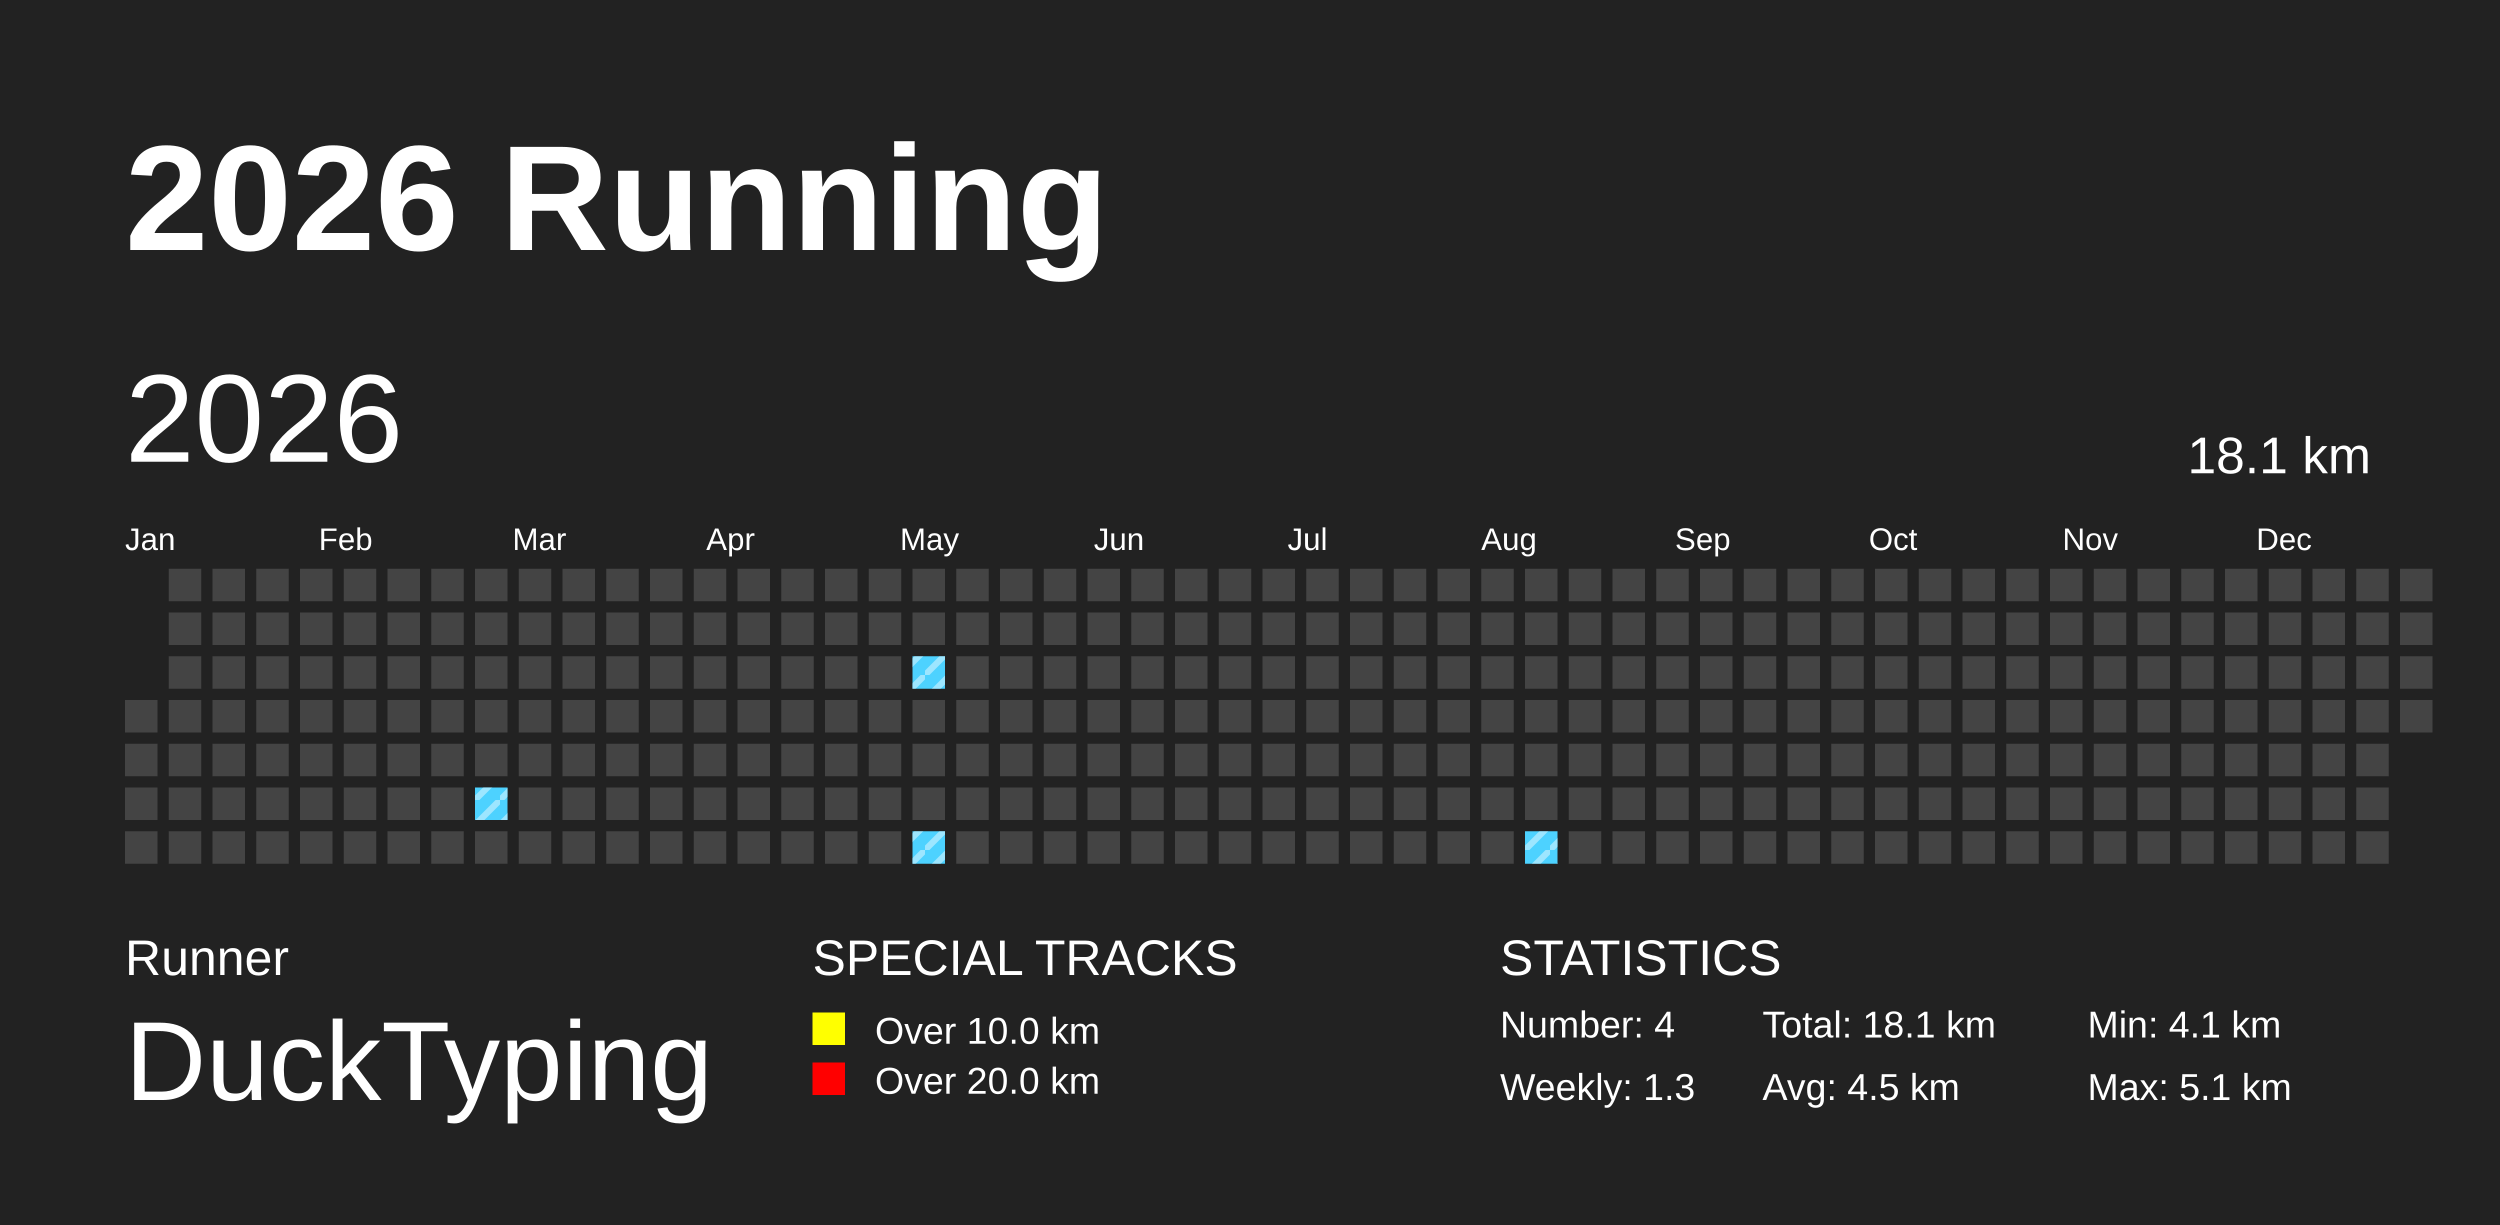
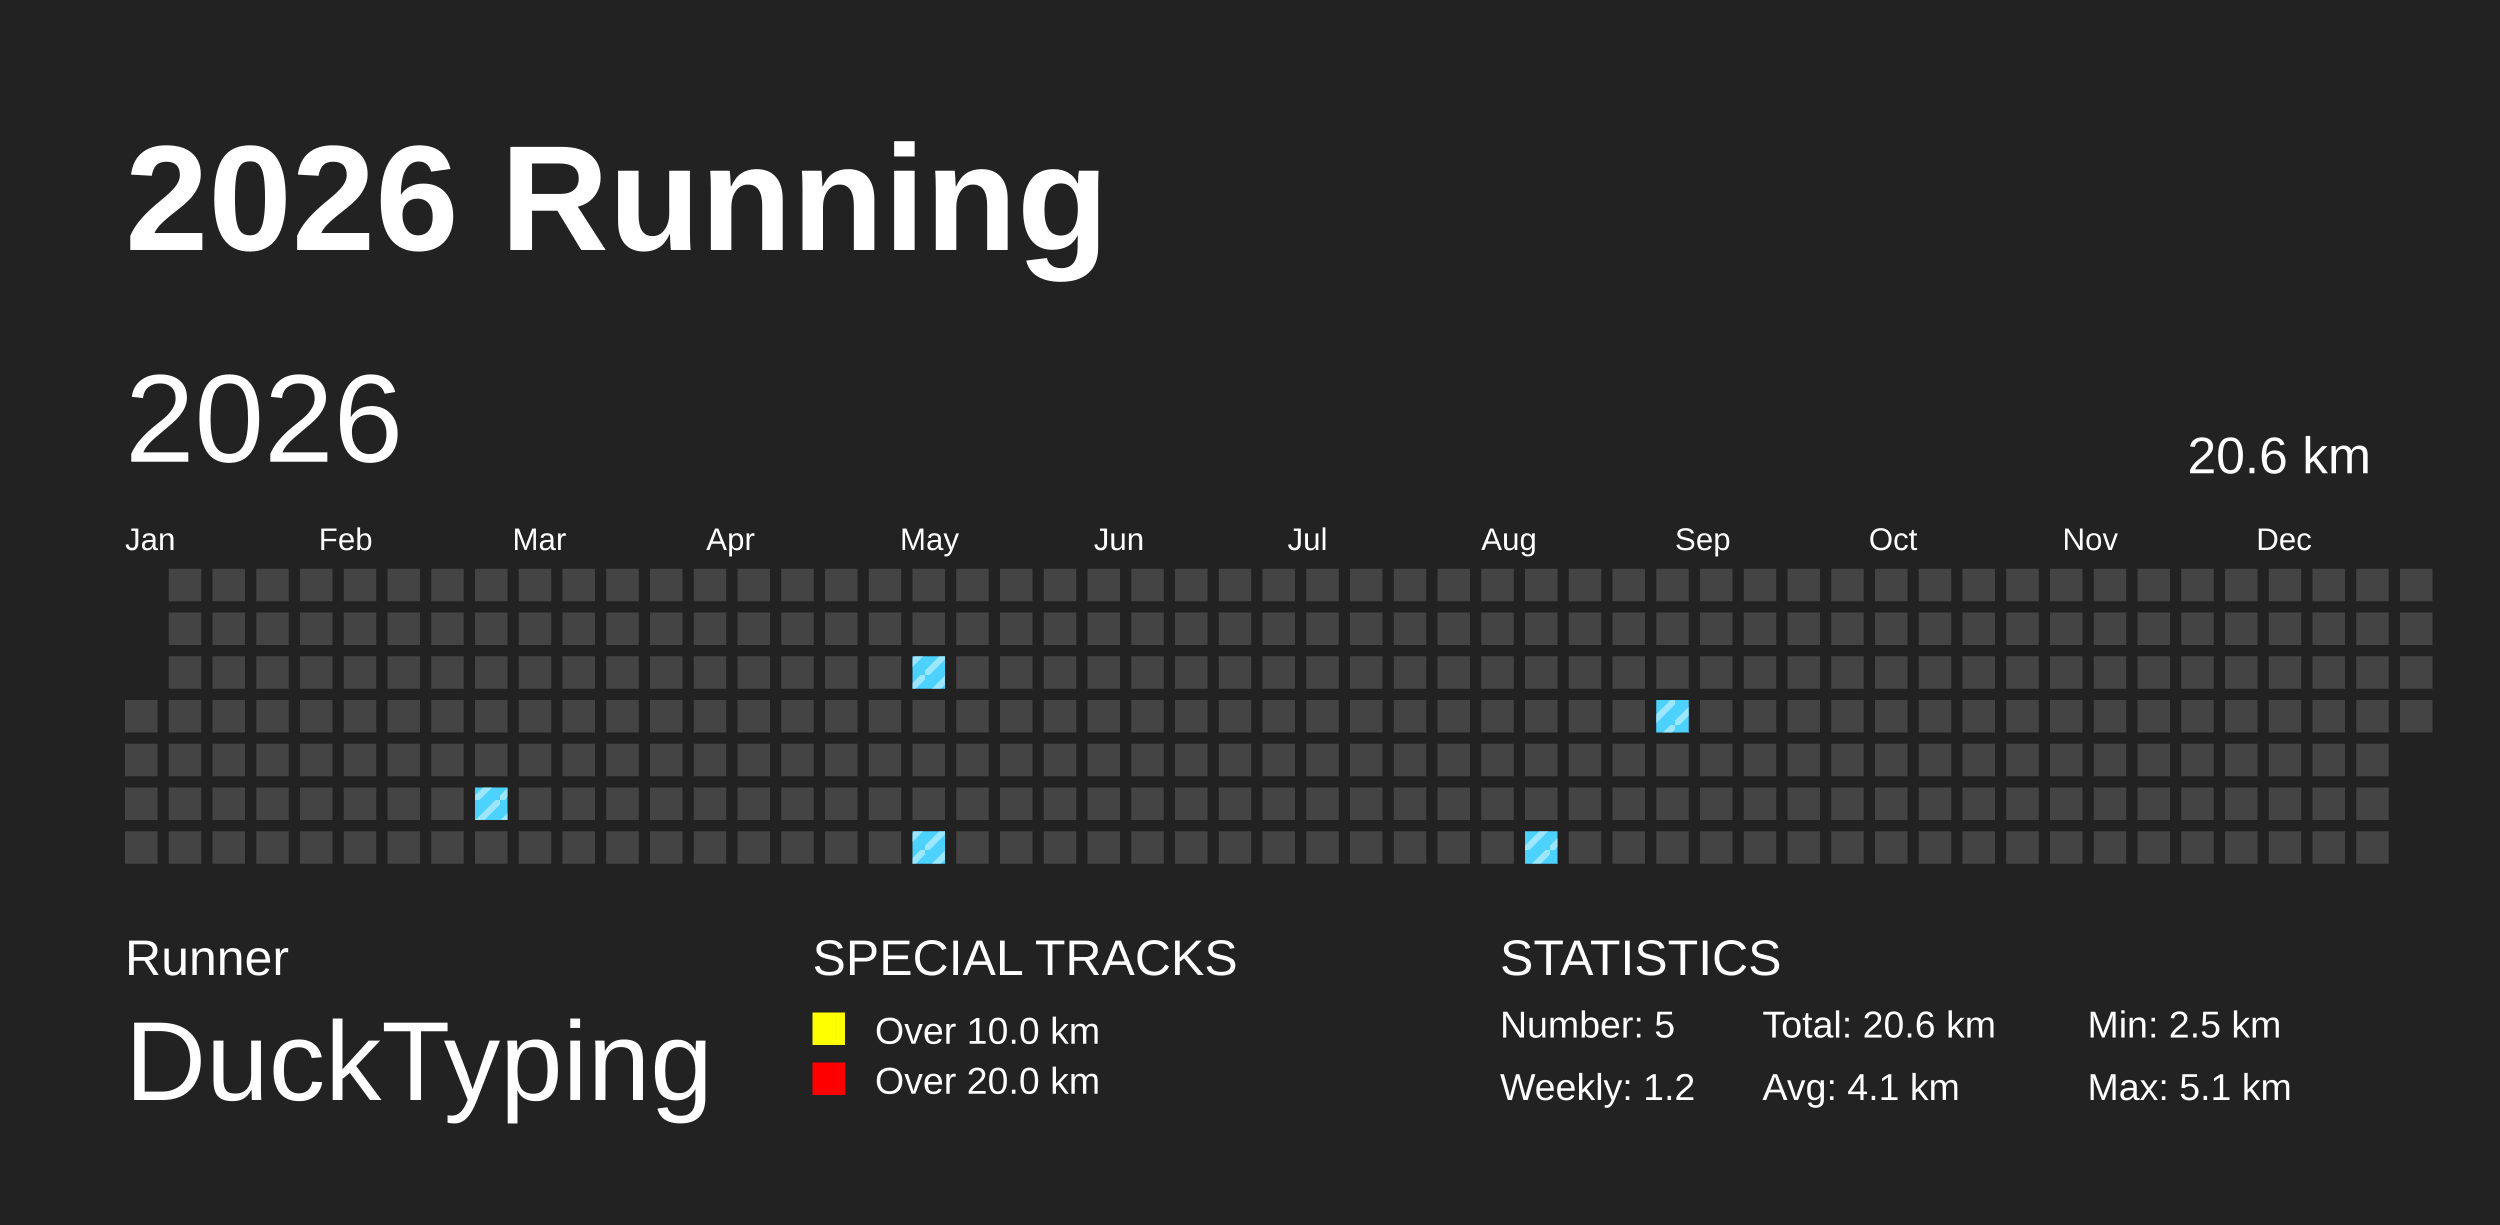
<svg xmlns="http://www.w3.org/2000/svg" baseProfile="full" height="98mm" version="1.1" viewBox="0,0,200,98" width="200mm">
  <defs>
    <pattern height="2" id="indoor-stripe" patternUnits="userSpaceOnUse" width="2">
      <line stroke="white" stroke-opacity="0.45" stroke-width="0.5" x1="0" x2="2" y1="2" y2="0" />
    </pattern>
  </defs>
  <rect fill="#222222" height="98" width="200" x="0" y="0" />
  <text fill="#FFFFFF" style="font-size:12px; font-family:Arial; font-weight:bold;" x="10" y="20">2026 Running</text>
  <text fill="#FFFFFF" style="font-size:4px; font-family:Arial" x="10" y="78">Runner</text>
  <text fill="#FFFFFF" style="font-size:9px; font-family:Arial" x="10" y="88">DuckTyping</text>
  <text fill="#FFFFFF" style="font-size:4px; font-family:Arial" x="65" y="78">SPECIAL TRACKS</text>
  <rect fill="yellow" height="2.6" width="2.6" x="65" y="81" />
  <text fill="#FFFFFF" style="font-size:3px; font-family:Arial" x="70" y="83.5">Over 10.0 km</text>
  <rect fill="red" height="2.6" width="2.6" x="65" y="85" />
  <text fill="#FFFFFF" style="font-size:3px; font-family:Arial" x="70" y="87.5">Over 20.0 km</text>
  <text fill="#FFFFFF" style="font-size:4px; font-family:Arial" x="120" y="78">STATISTICS</text>
-   <text fill="#FFFFFF" style="font-size:3px; font-family:Arial" x="120" y="83">Number: 4</text>
-   <text fill="#FFFFFF" style="font-size:3px; font-family:Arial" x="120" y="88">Weekly: 1.3</text>
-   <text fill="#FFFFFF" style="font-size:3px; font-family:Arial" x="141" y="83">Total: 18.1 km</text>
-   <text fill="#FFFFFF" style="font-size:3px; font-family:Arial" x="141" y="88">Avg: 4.5 km</text>
-   <text fill="#FFFFFF" style="font-size:3px; font-family:Arial" x="167" y="83">Min: 4.1 km</text>
+   <text fill="#FFFFFF" style="font-size:3px; font-family:Arial" x="120" y="83">Number: 5</text>
+   <text fill="#FFFFFF" style="font-size:3px; font-family:Arial" x="120" y="88">Weekly: 1.2</text>
+   <text fill="#FFFFFF" style="font-size:3px; font-family:Arial" x="141" y="83">Total: 20.6 km</text>
+   <text fill="#FFFFFF" style="font-size:3px; font-family:Arial" x="141" y="88">Avg: 4.1 km</text>
+   <text fill="#FFFFFF" style="font-size:3px; font-family:Arial" x="167" y="83">Min: 2.5 km</text>
  <text fill="#FFFFFF" style="font-size:3px; font-family:Arial" x="167" y="88">Max: 5.1 km</text>
  <text dominant-baseline="hanging" fill="#FFFFFF" style="font-size:10.0px; font-family:Arial;" x="10" y="30">2026</text>
-   <text dominant-baseline="hanging" fill="#FFFFFF" style="font-size:4.125px; font-family:Arial;" x="175" y="35">18.1 km</text>
+   <text dominant-baseline="hanging" fill="#FFFFFF" style="font-size:4.125px; font-family:Arial;" x="175" y="35">20.6 km</text>
  <text fill="#FFFFFF" style="font-size:2.5px; font-family:Arial" x="10.0" y="44">Jan</text>
  <text fill="#FFFFFF" style="font-size:2.5px; font-family:Arial" x="25.5" y="44">Feb</text>
  <text fill="#FFFFFF" style="font-size:2.5px; font-family:Arial" x="41.0" y="44">Mar</text>
  <text fill="#FFFFFF" style="font-size:2.5px; font-family:Arial" x="56.5" y="44">Apr</text>
  <text fill="#FFFFFF" style="font-size:2.5px; font-family:Arial" x="72.0" y="44">May</text>
  <text fill="#FFFFFF" style="font-size:2.5px; font-family:Arial" x="87.5" y="44">Jun</text>
  <text fill="#FFFFFF" style="font-size:2.5px; font-family:Arial" x="103.0" y="44">Jul</text>
  <text fill="#FFFFFF" style="font-size:2.5px; font-family:Arial" x="118.5" y="44">Aug</text>
  <text fill="#FFFFFF" style="font-size:2.5px; font-family:Arial" x="134.0" y="44">Sep</text>
  <text fill="#FFFFFF" style="font-size:2.5px; font-family:Arial" x="149.5" y="44">Oct</text>
  <text fill="#FFFFFF" style="font-size:2.5px; font-family:Arial" x="165.0" y="44">Nov</text>
  <text fill="#FFFFFF" style="font-size:2.5px; font-family:Arial" x="180.5" y="44">Dec</text>
  <rect fill="#444444" height="2.6" width="2.6" x="10.0" y="56.0" />
  <rect fill="#444444" height="2.6" width="2.6" x="10.0" y="59.5" />
  <rect fill="#444444" height="2.6" width="2.6" x="10.0" y="63.0" />
  <rect fill="#444444" height="2.6" width="2.6" x="10.0" y="66.5" />
  <rect fill="#444444" height="2.6" width="2.6" x="13.5" y="45.5" />
  <rect fill="#444444" height="2.6" width="2.6" x="13.5" y="49.0" />
  <rect fill="#444444" height="2.6" width="2.6" x="13.5" y="52.5" />
  <rect fill="#444444" height="2.6" width="2.6" x="13.5" y="56.0" />
  <rect fill="#444444" height="2.6" width="2.6" x="13.5" y="59.5" />
  <rect fill="#444444" height="2.6" width="2.6" x="13.5" y="63.0" />
  <rect fill="#444444" height="2.6" width="2.6" x="13.5" y="66.5" />
  <rect fill="#444444" height="2.6" width="2.6" x="17.0" y="45.5" />
  <rect fill="#444444" height="2.6" width="2.6" x="17.0" y="49.0" />
  <rect fill="#444444" height="2.6" width="2.6" x="17.0" y="52.5" />
  <rect fill="#444444" height="2.6" width="2.6" x="17.0" y="56.0" />
  <rect fill="#444444" height="2.6" width="2.6" x="17.0" y="59.5" />
  <rect fill="#444444" height="2.6" width="2.6" x="17.0" y="63.0" />
  <rect fill="#444444" height="2.6" width="2.6" x="17.0" y="66.5" />
  <rect fill="#444444" height="2.6" width="2.6" x="20.5" y="45.5" />
  <rect fill="#444444" height="2.6" width="2.6" x="20.5" y="49.0" />
  <rect fill="#444444" height="2.6" width="2.6" x="20.5" y="52.5" />
  <rect fill="#444444" height="2.6" width="2.6" x="20.5" y="56.0" />
  <rect fill="#444444" height="2.6" width="2.6" x="20.5" y="59.5" />
  <rect fill="#444444" height="2.6" width="2.6" x="20.5" y="63.0" />
  <rect fill="#444444" height="2.6" width="2.6" x="20.5" y="66.5" />
  <rect fill="#444444" height="2.6" width="2.6" x="24.0" y="45.5" />
  <rect fill="#444444" height="2.6" width="2.6" x="24.0" y="49.0" />
  <rect fill="#444444" height="2.6" width="2.6" x="24.0" y="52.5" />
  <rect fill="#444444" height="2.6" width="2.6" x="24.0" y="56.0" />
  <rect fill="#444444" height="2.6" width="2.6" x="24.0" y="59.5" />
  <rect fill="#444444" height="2.6" width="2.6" x="24.0" y="63.0" />
  <rect fill="#444444" height="2.6" width="2.6" x="24.0" y="66.5" />
  <rect fill="#444444" height="2.6" width="2.6" x="27.5" y="45.5" />
  <rect fill="#444444" height="2.6" width="2.6" x="27.5" y="49.0" />
  <rect fill="#444444" height="2.6" width="2.6" x="27.5" y="52.5" />
  <rect fill="#444444" height="2.6" width="2.6" x="27.5" y="56.0" />
  <rect fill="#444444" height="2.6" width="2.6" x="27.5" y="59.5" />
  <rect fill="#444444" height="2.6" width="2.6" x="27.5" y="63.0" />
  <rect fill="#444444" height="2.6" width="2.6" x="27.5" y="66.5" />
  <rect fill="#444444" height="2.6" width="2.6" x="31.0" y="45.5" />
  <rect fill="#444444" height="2.6" width="2.6" x="31.0" y="49.0" />
  <rect fill="#444444" height="2.6" width="2.6" x="31.0" y="52.5" />
  <rect fill="#444444" height="2.6" width="2.6" x="31.0" y="56.0" />
  <rect fill="#444444" height="2.6" width="2.6" x="31.0" y="59.5" />
  <rect fill="#444444" height="2.6" width="2.6" x="31.0" y="63.0" />
  <rect fill="#444444" height="2.6" width="2.6" x="31.0" y="66.5" />
  <rect fill="#444444" height="2.6" width="2.6" x="34.5" y="45.5" />
  <rect fill="#444444" height="2.6" width="2.6" x="34.5" y="49.0" />
  <rect fill="#444444" height="2.6" width="2.6" x="34.5" y="52.5" />
  <rect fill="#444444" height="2.6" width="2.6" x="34.5" y="56.0" />
  <rect fill="#444444" height="2.6" width="2.6" x="34.5" y="59.5" />
  <rect fill="#444444" height="2.6" width="2.6" x="34.5" y="63.0" />
  <rect fill="#444444" height="2.6" width="2.6" x="34.5" y="66.5" />
  <rect fill="#444444" height="2.6" width="2.6" x="38.0" y="45.5" />
  <rect fill="#444444" height="2.6" width="2.6" x="38.0" y="49.0" />
  <rect fill="#444444" height="2.6" width="2.6" x="38.0" y="52.5" />
  <rect fill="#444444" height="2.6" width="2.6" x="38.0" y="56.0" />
  <rect fill="#444444" height="2.6" width="2.6" x="38.0" y="59.5" />
  <rect fill="#4DD2FF" height="2.6" width="2.6" x="38.0" y="63.0" />
  <rect fill="url(#indoor-stripe)" height="2.6" style="pointer-events: none;" width="2.6" x="38.0" y="63.0" />
  <rect fill="#444444" height="2.6" width="2.6" x="38.0" y="66.5" />
  <rect fill="#444444" height="2.6" width="2.6" x="41.5" y="45.5" />
  <rect fill="#444444" height="2.6" width="2.6" x="41.5" y="49.0" />
  <rect fill="#444444" height="2.6" width="2.6" x="41.5" y="52.5" />
  <rect fill="#444444" height="2.6" width="2.6" x="41.5" y="56.0" />
  <rect fill="#444444" height="2.6" width="2.6" x="41.5" y="59.5" />
  <rect fill="#444444" height="2.6" width="2.6" x="41.5" y="63.0" />
  <rect fill="#444444" height="2.6" width="2.6" x="41.5" y="66.5" />
  <rect fill="#444444" height="2.6" width="2.6" x="45.0" y="45.5" />
  <rect fill="#444444" height="2.6" width="2.6" x="45.0" y="49.0" />
  <rect fill="#444444" height="2.6" width="2.6" x="45.0" y="52.5" />
  <rect fill="#444444" height="2.6" width="2.6" x="45.0" y="56.0" />
  <rect fill="#444444" height="2.6" width="2.6" x="45.0" y="59.5" />
  <rect fill="#444444" height="2.6" width="2.6" x="45.0" y="63.0" />
  <rect fill="#444444" height="2.6" width="2.6" x="45.0" y="66.5" />
  <rect fill="#444444" height="2.6" width="2.6" x="48.5" y="45.5" />
  <rect fill="#444444" height="2.6" width="2.6" x="48.5" y="49.0" />
  <rect fill="#444444" height="2.6" width="2.6" x="48.5" y="52.5" />
  <rect fill="#444444" height="2.6" width="2.6" x="48.5" y="56.0" />
  <rect fill="#444444" height="2.6" width="2.6" x="48.5" y="59.5" />
  <rect fill="#444444" height="2.6" width="2.6" x="48.5" y="63.0" />
  <rect fill="#444444" height="2.6" width="2.6" x="48.5" y="66.5" />
  <rect fill="#444444" height="2.6" width="2.6" x="52.0" y="45.5" />
  <rect fill="#444444" height="2.6" width="2.6" x="52.0" y="49.0" />
  <rect fill="#444444" height="2.6" width="2.6" x="52.0" y="52.5" />
  <rect fill="#444444" height="2.6" width="2.6" x="52.0" y="56.0" />
  <rect fill="#444444" height="2.6" width="2.6" x="52.0" y="59.5" />
  <rect fill="#444444" height="2.6" width="2.6" x="52.0" y="63.0" />
  <rect fill="#444444" height="2.6" width="2.6" x="52.0" y="66.5" />
  <rect fill="#444444" height="2.6" width="2.6" x="55.5" y="45.5" />
  <rect fill="#444444" height="2.6" width="2.6" x="55.5" y="49.0" />
  <rect fill="#444444" height="2.6" width="2.6" x="55.5" y="52.5" />
  <rect fill="#444444" height="2.6" width="2.6" x="55.5" y="56.0" />
  <rect fill="#444444" height="2.6" width="2.6" x="55.5" y="59.5" />
  <rect fill="#444444" height="2.6" width="2.6" x="55.5" y="63.0" />
  <rect fill="#444444" height="2.6" width="2.6" x="55.5" y="66.5" />
  <rect fill="#444444" height="2.6" width="2.6" x="59.0" y="45.5" />
  <rect fill="#444444" height="2.6" width="2.6" x="59.0" y="49.0" />
  <rect fill="#444444" height="2.6" width="2.6" x="59.0" y="52.5" />
  <rect fill="#444444" height="2.6" width="2.6" x="59.0" y="56.0" />
  <rect fill="#444444" height="2.6" width="2.6" x="59.0" y="59.5" />
  <rect fill="#444444" height="2.6" width="2.6" x="59.0" y="63.0" />
  <rect fill="#444444" height="2.6" width="2.6" x="59.0" y="66.5" />
  <rect fill="#444444" height="2.6" width="2.6" x="62.5" y="45.5" />
  <rect fill="#444444" height="2.6" width="2.6" x="62.5" y="49.0" />
  <rect fill="#444444" height="2.6" width="2.6" x="62.5" y="52.5" />
  <rect fill="#444444" height="2.6" width="2.6" x="62.5" y="56.0" />
  <rect fill="#444444" height="2.6" width="2.6" x="62.5" y="59.5" />
  <rect fill="#444444" height="2.6" width="2.6" x="62.5" y="63.0" />
  <rect fill="#444444" height="2.6" width="2.6" x="62.5" y="66.5" />
  <rect fill="#444444" height="2.6" width="2.6" x="66.0" y="45.5" />
  <rect fill="#444444" height="2.6" width="2.6" x="66.0" y="49.0" />
  <rect fill="#444444" height="2.6" width="2.6" x="66.0" y="52.5" />
  <rect fill="#444444" height="2.6" width="2.6" x="66.0" y="56.0" />
  <rect fill="#444444" height="2.6" width="2.6" x="66.0" y="59.5" />
  <rect fill="#444444" height="2.6" width="2.6" x="66.0" y="63.0" />
  <rect fill="#444444" height="2.6" width="2.6" x="66.0" y="66.5" />
  <rect fill="#444444" height="2.6" width="2.6" x="69.5" y="45.5" />
  <rect fill="#444444" height="2.6" width="2.6" x="69.5" y="49.0" />
  <rect fill="#444444" height="2.6" width="2.6" x="69.5" y="52.5" />
  <rect fill="#444444" height="2.6" width="2.6" x="69.5" y="56.0" />
  <rect fill="#444444" height="2.6" width="2.6" x="69.5" y="59.5" />
  <rect fill="#444444" height="2.6" width="2.6" x="69.5" y="63.0" />
  <rect fill="#444444" height="2.6" width="2.6" x="69.5" y="66.5" />
  <rect fill="#444444" height="2.6" width="2.6" x="73.0" y="45.5" />
  <rect fill="#444444" height="2.6" width="2.6" x="73.0" y="49.0" />
  <rect fill="#4DD2FF" height="2.6" width="2.6" x="73.0" y="52.5" />
  <rect fill="url(#indoor-stripe)" height="2.6" style="pointer-events: none;" width="2.6" x="73.0" y="52.5" />
  <rect fill="#444444" height="2.6" width="2.6" x="73.0" y="56.0" />
  <rect fill="#444444" height="2.6" width="2.6" x="73.0" y="59.5" />
  <rect fill="#444444" height="2.6" width="2.6" x="73.0" y="63.0" />
  <rect fill="#4DD2FF" height="2.6" width="2.6" x="73.0" y="66.5" />
  <rect fill="url(#indoor-stripe)" height="2.6" style="pointer-events: none;" width="2.6" x="73.0" y="66.5" />
  <rect fill="#444444" height="2.6" width="2.6" x="76.5" y="45.5" />
  <rect fill="#444444" height="2.6" width="2.6" x="76.5" y="49.0" />
  <rect fill="#444444" height="2.6" width="2.6" x="76.5" y="52.5" />
  <rect fill="#444444" height="2.6" width="2.6" x="76.5" y="56.0" />
  <rect fill="#444444" height="2.6" width="2.6" x="76.5" y="59.5" />
  <rect fill="#444444" height="2.6" width="2.6" x="76.5" y="63.0" />
  <rect fill="#444444" height="2.6" width="2.6" x="76.5" y="66.5" />
  <rect fill="#444444" height="2.6" width="2.6" x="80.0" y="45.5" />
  <rect fill="#444444" height="2.6" width="2.6" x="80.0" y="49.0" />
  <rect fill="#444444" height="2.6" width="2.6" x="80.0" y="52.5" />
  <rect fill="#444444" height="2.6" width="2.6" x="80.0" y="56.0" />
  <rect fill="#444444" height="2.6" width="2.6" x="80.0" y="59.5" />
  <rect fill="#444444" height="2.6" width="2.6" x="80.0" y="63.0" />
  <rect fill="#444444" height="2.6" width="2.6" x="80.0" y="66.5" />
  <rect fill="#444444" height="2.6" width="2.6" x="83.5" y="45.5" />
  <rect fill="#444444" height="2.6" width="2.6" x="83.5" y="49.0" />
  <rect fill="#444444" height="2.6" width="2.6" x="83.5" y="52.5" />
  <rect fill="#444444" height="2.6" width="2.6" x="83.5" y="56.0" />
  <rect fill="#444444" height="2.6" width="2.6" x="83.5" y="59.5" />
  <rect fill="#444444" height="2.6" width="2.6" x="83.5" y="63.0" />
  <rect fill="#444444" height="2.6" width="2.6" x="83.5" y="66.5" />
  <rect fill="#444444" height="2.6" width="2.6" x="87.0" y="45.5" />
  <rect fill="#444444" height="2.6" width="2.6" x="87.0" y="49.0" />
  <rect fill="#444444" height="2.6" width="2.6" x="87.0" y="52.5" />
  <rect fill="#444444" height="2.6" width="2.6" x="87.0" y="56.0" />
  <rect fill="#444444" height="2.6" width="2.6" x="87.0" y="59.5" />
  <rect fill="#444444" height="2.6" width="2.6" x="87.0" y="63.0" />
  <rect fill="#444444" height="2.6" width="2.6" x="87.0" y="66.5" />
  <rect fill="#444444" height="2.6" width="2.6" x="90.5" y="45.5" />
  <rect fill="#444444" height="2.6" width="2.6" x="90.5" y="49.0" />
  <rect fill="#444444" height="2.6" width="2.6" x="90.5" y="52.5" />
  <rect fill="#444444" height="2.6" width="2.6" x="90.5" y="56.0" />
  <rect fill="#444444" height="2.6" width="2.6" x="90.5" y="59.5" />
  <rect fill="#444444" height="2.6" width="2.6" x="90.5" y="63.0" />
  <rect fill="#444444" height="2.6" width="2.6" x="90.5" y="66.5" />
  <rect fill="#444444" height="2.6" width="2.6" x="94.0" y="45.5" />
  <rect fill="#444444" height="2.6" width="2.6" x="94.0" y="49.0" />
  <rect fill="#444444" height="2.6" width="2.6" x="94.0" y="52.5" />
  <rect fill="#444444" height="2.6" width="2.6" x="94.0" y="56.0" />
  <rect fill="#444444" height="2.6" width="2.6" x="94.0" y="59.5" />
  <rect fill="#444444" height="2.6" width="2.6" x="94.0" y="63.0" />
  <rect fill="#444444" height="2.6" width="2.6" x="94.0" y="66.5" />
  <rect fill="#444444" height="2.6" width="2.6" x="97.5" y="45.5" />
  <rect fill="#444444" height="2.6" width="2.6" x="97.5" y="49.0" />
  <rect fill="#444444" height="2.6" width="2.6" x="97.5" y="52.5" />
  <rect fill="#444444" height="2.6" width="2.6" x="97.5" y="56.0" />
  <rect fill="#444444" height="2.6" width="2.6" x="97.5" y="59.5" />
  <rect fill="#444444" height="2.6" width="2.6" x="97.5" y="63.0" />
  <rect fill="#444444" height="2.6" width="2.6" x="97.5" y="66.5" />
  <rect fill="#444444" height="2.6" width="2.6" x="101.0" y="45.5" />
  <rect fill="#444444" height="2.6" width="2.6" x="101.0" y="49.0" />
  <rect fill="#444444" height="2.6" width="2.6" x="101.0" y="52.5" />
  <rect fill="#444444" height="2.6" width="2.6" x="101.0" y="56.0" />
  <rect fill="#444444" height="2.6" width="2.6" x="101.0" y="59.5" />
  <rect fill="#444444" height="2.6" width="2.6" x="101.0" y="63.0" />
  <rect fill="#444444" height="2.6" width="2.6" x="101.0" y="66.5" />
  <rect fill="#444444" height="2.6" width="2.6" x="104.5" y="45.5" />
  <rect fill="#444444" height="2.6" width="2.6" x="104.5" y="49.0" />
  <rect fill="#444444" height="2.6" width="2.6" x="104.5" y="52.5" />
  <rect fill="#444444" height="2.6" width="2.6" x="104.5" y="56.0" />
  <rect fill="#444444" height="2.6" width="2.6" x="104.5" y="59.5" />
  <rect fill="#444444" height="2.6" width="2.6" x="104.5" y="63.0" />
  <rect fill="#444444" height="2.6" width="2.6" x="104.5" y="66.5" />
  <rect fill="#444444" height="2.6" width="2.6" x="108.0" y="45.5" />
  <rect fill="#444444" height="2.6" width="2.6" x="108.0" y="49.0" />
  <rect fill="#444444" height="2.6" width="2.6" x="108.0" y="52.5" />
  <rect fill="#444444" height="2.6" width="2.6" x="108.0" y="56.0" />
  <rect fill="#444444" height="2.6" width="2.6" x="108.0" y="59.5" />
  <rect fill="#444444" height="2.6" width="2.6" x="108.0" y="63.0" />
  <rect fill="#444444" height="2.6" width="2.6" x="108.0" y="66.5" />
  <rect fill="#444444" height="2.6" width="2.6" x="111.5" y="45.5" />
  <rect fill="#444444" height="2.6" width="2.6" x="111.5" y="49.0" />
  <rect fill="#444444" height="2.6" width="2.6" x="111.5" y="52.5" />
  <rect fill="#444444" height="2.6" width="2.6" x="111.5" y="56.0" />
  <rect fill="#444444" height="2.6" width="2.6" x="111.5" y="59.5" />
  <rect fill="#444444" height="2.6" width="2.6" x="111.5" y="63.0" />
  <rect fill="#444444" height="2.6" width="2.6" x="111.5" y="66.5" />
  <rect fill="#444444" height="2.6" width="2.6" x="115.0" y="45.5" />
  <rect fill="#444444" height="2.6" width="2.6" x="115.0" y="49.0" />
  <rect fill="#444444" height="2.6" width="2.6" x="115.0" y="52.5" />
  <rect fill="#444444" height="2.6" width="2.6" x="115.0" y="56.0" />
  <rect fill="#444444" height="2.6" width="2.6" x="115.0" y="59.5" />
  <rect fill="#444444" height="2.6" width="2.6" x="115.0" y="63.0" />
  <rect fill="#444444" height="2.6" width="2.6" x="115.0" y="66.5" />
  <rect fill="#444444" height="2.6" width="2.6" x="118.5" y="45.5" />
  <rect fill="#444444" height="2.6" width="2.6" x="118.5" y="49.0" />
  <rect fill="#444444" height="2.6" width="2.6" x="118.5" y="52.5" />
  <rect fill="#444444" height="2.6" width="2.6" x="118.5" y="56.0" />
  <rect fill="#444444" height="2.6" width="2.6" x="118.5" y="59.5" />
  <rect fill="#444444" height="2.6" width="2.6" x="118.5" y="63.0" />
  <rect fill="#444444" height="2.6" width="2.6" x="118.5" y="66.5" />
  <rect fill="#444444" height="2.6" width="2.6" x="122.0" y="45.5" />
  <rect fill="#444444" height="2.6" width="2.6" x="122.0" y="49.0" />
  <rect fill="#444444" height="2.6" width="2.6" x="122.0" y="52.5" />
  <rect fill="#444444" height="2.6" width="2.6" x="122.0" y="56.0" />
  <rect fill="#444444" height="2.6" width="2.6" x="122.0" y="59.5" />
  <rect fill="#444444" height="2.6" width="2.6" x="122.0" y="63.0" />
  <rect fill="#4DD2FF" height="2.6" width="2.6" x="122.0" y="66.5" />
  <rect fill="url(#indoor-stripe)" height="2.6" style="pointer-events: none;" width="2.6" x="122.0" y="66.5" />
  <rect fill="#444444" height="2.6" width="2.6" x="125.5" y="45.5" />
  <rect fill="#444444" height="2.6" width="2.6" x="125.5" y="49.0" />
  <rect fill="#444444" height="2.6" width="2.6" x="125.5" y="52.5" />
  <rect fill="#444444" height="2.6" width="2.6" x="125.5" y="56.0" />
  <rect fill="#444444" height="2.6" width="2.6" x="125.5" y="59.5" />
  <rect fill="#444444" height="2.6" width="2.6" x="125.5" y="63.0" />
  <rect fill="#444444" height="2.6" width="2.6" x="125.5" y="66.5" />
  <rect fill="#444444" height="2.6" width="2.6" x="129.0" y="45.5" />
  <rect fill="#444444" height="2.6" width="2.6" x="129.0" y="49.0" />
  <rect fill="#444444" height="2.6" width="2.6" x="129.0" y="52.5" />
  <rect fill="#444444" height="2.6" width="2.6" x="129.0" y="56.0" />
  <rect fill="#444444" height="2.6" width="2.6" x="129.0" y="59.5" />
  <rect fill="#444444" height="2.6" width="2.6" x="129.0" y="63.0" />
  <rect fill="#444444" height="2.6" width="2.6" x="129.0" y="66.5" />
  <rect fill="#444444" height="2.6" width="2.6" x="132.5" y="45.5" />
  <rect fill="#444444" height="2.6" width="2.6" x="132.5" y="49.0" />
  <rect fill="#444444" height="2.6" width="2.6" x="132.5" y="52.5" />
-   <rect fill="#444444" height="2.6" width="2.6" x="132.5" y="56.0" />
+   <rect fill="#4DD2FF" height="2.6" width="2.6" x="132.5" y="56.0" />
+   <rect fill="url(#indoor-stripe)" height="2.6" style="pointer-events: none;" width="2.6" x="132.5" y="56.0" />
  <rect fill="#444444" height="2.6" width="2.6" x="132.5" y="59.5" />
  <rect fill="#444444" height="2.6" width="2.6" x="132.5" y="63.0" />
  <rect fill="#444444" height="2.6" width="2.6" x="132.5" y="66.5" />
  <rect fill="#444444" height="2.6" width="2.6" x="136.0" y="45.5" />
  <rect fill="#444444" height="2.6" width="2.6" x="136.0" y="49.0" />
  <rect fill="#444444" height="2.6" width="2.6" x="136.0" y="52.5" />
  <rect fill="#444444" height="2.6" width="2.6" x="136.0" y="56.0" />
  <rect fill="#444444" height="2.6" width="2.6" x="136.0" y="59.5" />
  <rect fill="#444444" height="2.6" width="2.6" x="136.0" y="63.0" />
  <rect fill="#444444" height="2.6" width="2.6" x="136.0" y="66.5" />
  <rect fill="#444444" height="2.6" width="2.6" x="139.5" y="45.5" />
  <rect fill="#444444" height="2.6" width="2.6" x="139.5" y="49.0" />
  <rect fill="#444444" height="2.6" width="2.6" x="139.5" y="52.5" />
  <rect fill="#444444" height="2.6" width="2.6" x="139.5" y="56.0" />
  <rect fill="#444444" height="2.6" width="2.6" x="139.5" y="59.5" />
  <rect fill="#444444" height="2.6" width="2.6" x="139.5" y="63.0" />
  <rect fill="#444444" height="2.6" width="2.6" x="139.5" y="66.5" />
  <rect fill="#444444" height="2.6" width="2.6" x="143.0" y="45.5" />
  <rect fill="#444444" height="2.6" width="2.6" x="143.0" y="49.0" />
  <rect fill="#444444" height="2.6" width="2.6" x="143.0" y="52.5" />
  <rect fill="#444444" height="2.6" width="2.6" x="143.0" y="56.0" />
  <rect fill="#444444" height="2.6" width="2.6" x="143.0" y="59.5" />
  <rect fill="#444444" height="2.6" width="2.6" x="143.0" y="63.0" />
  <rect fill="#444444" height="2.6" width="2.6" x="143.0" y="66.5" />
  <rect fill="#444444" height="2.6" width="2.6" x="146.5" y="45.5" />
  <rect fill="#444444" height="2.6" width="2.6" x="146.5" y="49.0" />
  <rect fill="#444444" height="2.6" width="2.6" x="146.5" y="52.5" />
  <rect fill="#444444" height="2.6" width="2.6" x="146.5" y="56.0" />
  <rect fill="#444444" height="2.6" width="2.6" x="146.5" y="59.5" />
  <rect fill="#444444" height="2.6" width="2.6" x="146.5" y="63.0" />
  <rect fill="#444444" height="2.6" width="2.6" x="146.5" y="66.5" />
  <rect fill="#444444" height="2.6" width="2.6" x="150.0" y="45.5" />
  <rect fill="#444444" height="2.6" width="2.6" x="150.0" y="49.0" />
  <rect fill="#444444" height="2.6" width="2.6" x="150.0" y="52.5" />
  <rect fill="#444444" height="2.6" width="2.6" x="150.0" y="56.0" />
  <rect fill="#444444" height="2.6" width="2.6" x="150.0" y="59.5" />
  <rect fill="#444444" height="2.6" width="2.6" x="150.0" y="63.0" />
  <rect fill="#444444" height="2.6" width="2.6" x="150.0" y="66.5" />
  <rect fill="#444444" height="2.6" width="2.6" x="153.5" y="45.5" />
  <rect fill="#444444" height="2.6" width="2.6" x="153.5" y="49.0" />
  <rect fill="#444444" height="2.6" width="2.6" x="153.5" y="52.5" />
  <rect fill="#444444" height="2.6" width="2.6" x="153.5" y="56.0" />
  <rect fill="#444444" height="2.6" width="2.6" x="153.5" y="59.5" />
  <rect fill="#444444" height="2.6" width="2.6" x="153.5" y="63.0" />
  <rect fill="#444444" height="2.6" width="2.6" x="153.5" y="66.5" />
  <rect fill="#444444" height="2.6" width="2.6" x="157.0" y="45.5" />
  <rect fill="#444444" height="2.6" width="2.6" x="157.0" y="49.0" />
  <rect fill="#444444" height="2.6" width="2.6" x="157.0" y="52.5" />
  <rect fill="#444444" height="2.6" width="2.6" x="157.0" y="56.0" />
  <rect fill="#444444" height="2.6" width="2.6" x="157.0" y="59.5" />
  <rect fill="#444444" height="2.6" width="2.6" x="157.0" y="63.0" />
  <rect fill="#444444" height="2.6" width="2.6" x="157.0" y="66.5" />
  <rect fill="#444444" height="2.6" width="2.6" x="160.5" y="45.5" />
  <rect fill="#444444" height="2.6" width="2.6" x="160.5" y="49.0" />
  <rect fill="#444444" height="2.6" width="2.6" x="160.5" y="52.5" />
  <rect fill="#444444" height="2.6" width="2.6" x="160.5" y="56.0" />
  <rect fill="#444444" height="2.6" width="2.6" x="160.5" y="59.5" />
  <rect fill="#444444" height="2.6" width="2.6" x="160.5" y="63.0" />
  <rect fill="#444444" height="2.6" width="2.6" x="160.5" y="66.5" />
  <rect fill="#444444" height="2.6" width="2.6" x="164.0" y="45.5" />
  <rect fill="#444444" height="2.6" width="2.6" x="164.0" y="49.0" />
  <rect fill="#444444" height="2.6" width="2.6" x="164.0" y="52.5" />
  <rect fill="#444444" height="2.6" width="2.6" x="164.0" y="56.0" />
  <rect fill="#444444" height="2.6" width="2.6" x="164.0" y="59.5" />
  <rect fill="#444444" height="2.6" width="2.6" x="164.0" y="63.0" />
  <rect fill="#444444" height="2.6" width="2.6" x="164.0" y="66.5" />
  <rect fill="#444444" height="2.6" width="2.6" x="167.5" y="45.5" />
  <rect fill="#444444" height="2.6" width="2.6" x="167.5" y="49.0" />
  <rect fill="#444444" height="2.6" width="2.6" x="167.5" y="52.5" />
  <rect fill="#444444" height="2.6" width="2.6" x="167.5" y="56.0" />
  <rect fill="#444444" height="2.6" width="2.6" x="167.5" y="59.5" />
  <rect fill="#444444" height="2.6" width="2.6" x="167.5" y="63.0" />
  <rect fill="#444444" height="2.6" width="2.6" x="167.5" y="66.5" />
  <rect fill="#444444" height="2.6" width="2.6" x="171.0" y="45.5" />
  <rect fill="#444444" height="2.6" width="2.6" x="171.0" y="49.0" />
  <rect fill="#444444" height="2.6" width="2.6" x="171.0" y="52.5" />
  <rect fill="#444444" height="2.6" width="2.6" x="171.0" y="56.0" />
  <rect fill="#444444" height="2.6" width="2.6" x="171.0" y="59.5" />
  <rect fill="#444444" height="2.6" width="2.6" x="171.0" y="63.0" />
  <rect fill="#444444" height="2.6" width="2.6" x="171.0" y="66.5" />
  <rect fill="#444444" height="2.6" width="2.6" x="174.5" y="45.5" />
  <rect fill="#444444" height="2.6" width="2.6" x="174.5" y="49.0" />
  <rect fill="#444444" height="2.6" width="2.6" x="174.5" y="52.5" />
  <rect fill="#444444" height="2.6" width="2.6" x="174.5" y="56.0" />
  <rect fill="#444444" height="2.6" width="2.6" x="174.5" y="59.5" />
  <rect fill="#444444" height="2.6" width="2.6" x="174.5" y="63.0" />
  <rect fill="#444444" height="2.6" width="2.6" x="174.5" y="66.5" />
  <rect fill="#444444" height="2.6" width="2.6" x="178.0" y="45.5" />
  <rect fill="#444444" height="2.6" width="2.6" x="178.0" y="49.0" />
  <rect fill="#444444" height="2.6" width="2.6" x="178.0" y="52.5" />
  <rect fill="#444444" height="2.6" width="2.6" x="178.0" y="56.0" />
  <rect fill="#444444" height="2.6" width="2.6" x="178.0" y="59.5" />
  <rect fill="#444444" height="2.6" width="2.6" x="178.0" y="63.0" />
  <rect fill="#444444" height="2.6" width="2.6" x="178.0" y="66.5" />
  <rect fill="#444444" height="2.6" width="2.6" x="181.5" y="45.5" />
  <rect fill="#444444" height="2.6" width="2.6" x="181.5" y="49.0" />
  <rect fill="#444444" height="2.6" width="2.6" x="181.5" y="52.5" />
  <rect fill="#444444" height="2.6" width="2.6" x="181.5" y="56.0" />
  <rect fill="#444444" height="2.6" width="2.6" x="181.5" y="59.5" />
  <rect fill="#444444" height="2.6" width="2.6" x="181.5" y="63.0" />
  <rect fill="#444444" height="2.6" width="2.6" x="181.5" y="66.5" />
  <rect fill="#444444" height="2.6" width="2.6" x="185.0" y="45.5" />
  <rect fill="#444444" height="2.6" width="2.6" x="185.0" y="49.0" />
  <rect fill="#444444" height="2.6" width="2.6" x="185.0" y="52.5" />
  <rect fill="#444444" height="2.6" width="2.6" x="185.0" y="56.0" />
  <rect fill="#444444" height="2.6" width="2.6" x="185.0" y="59.5" />
  <rect fill="#444444" height="2.6" width="2.6" x="185.0" y="63.0" />
  <rect fill="#444444" height="2.6" width="2.6" x="185.0" y="66.5" />
  <rect fill="#444444" height="2.6" width="2.6" x="188.5" y="45.5" />
  <rect fill="#444444" height="2.6" width="2.6" x="188.5" y="49.0" />
  <rect fill="#444444" height="2.6" width="2.6" x="188.5" y="52.5" />
  <rect fill="#444444" height="2.6" width="2.6" x="188.5" y="56.0" />
  <rect fill="#444444" height="2.6" width="2.6" x="188.5" y="59.5" />
  <rect fill="#444444" height="2.6" width="2.6" x="188.5" y="63.0" />
  <rect fill="#444444" height="2.6" width="2.6" x="188.5" y="66.5" />
  <rect fill="#444444" height="2.6" width="2.6" x="192.0" y="45.5" />
  <rect fill="#444444" height="2.6" width="2.6" x="192.0" y="49.0" />
  <rect fill="#444444" height="2.6" width="2.6" x="192.0" y="52.5" />
  <rect fill="#444444" height="2.6" width="2.6" x="192.0" y="56.0" />
</svg>
